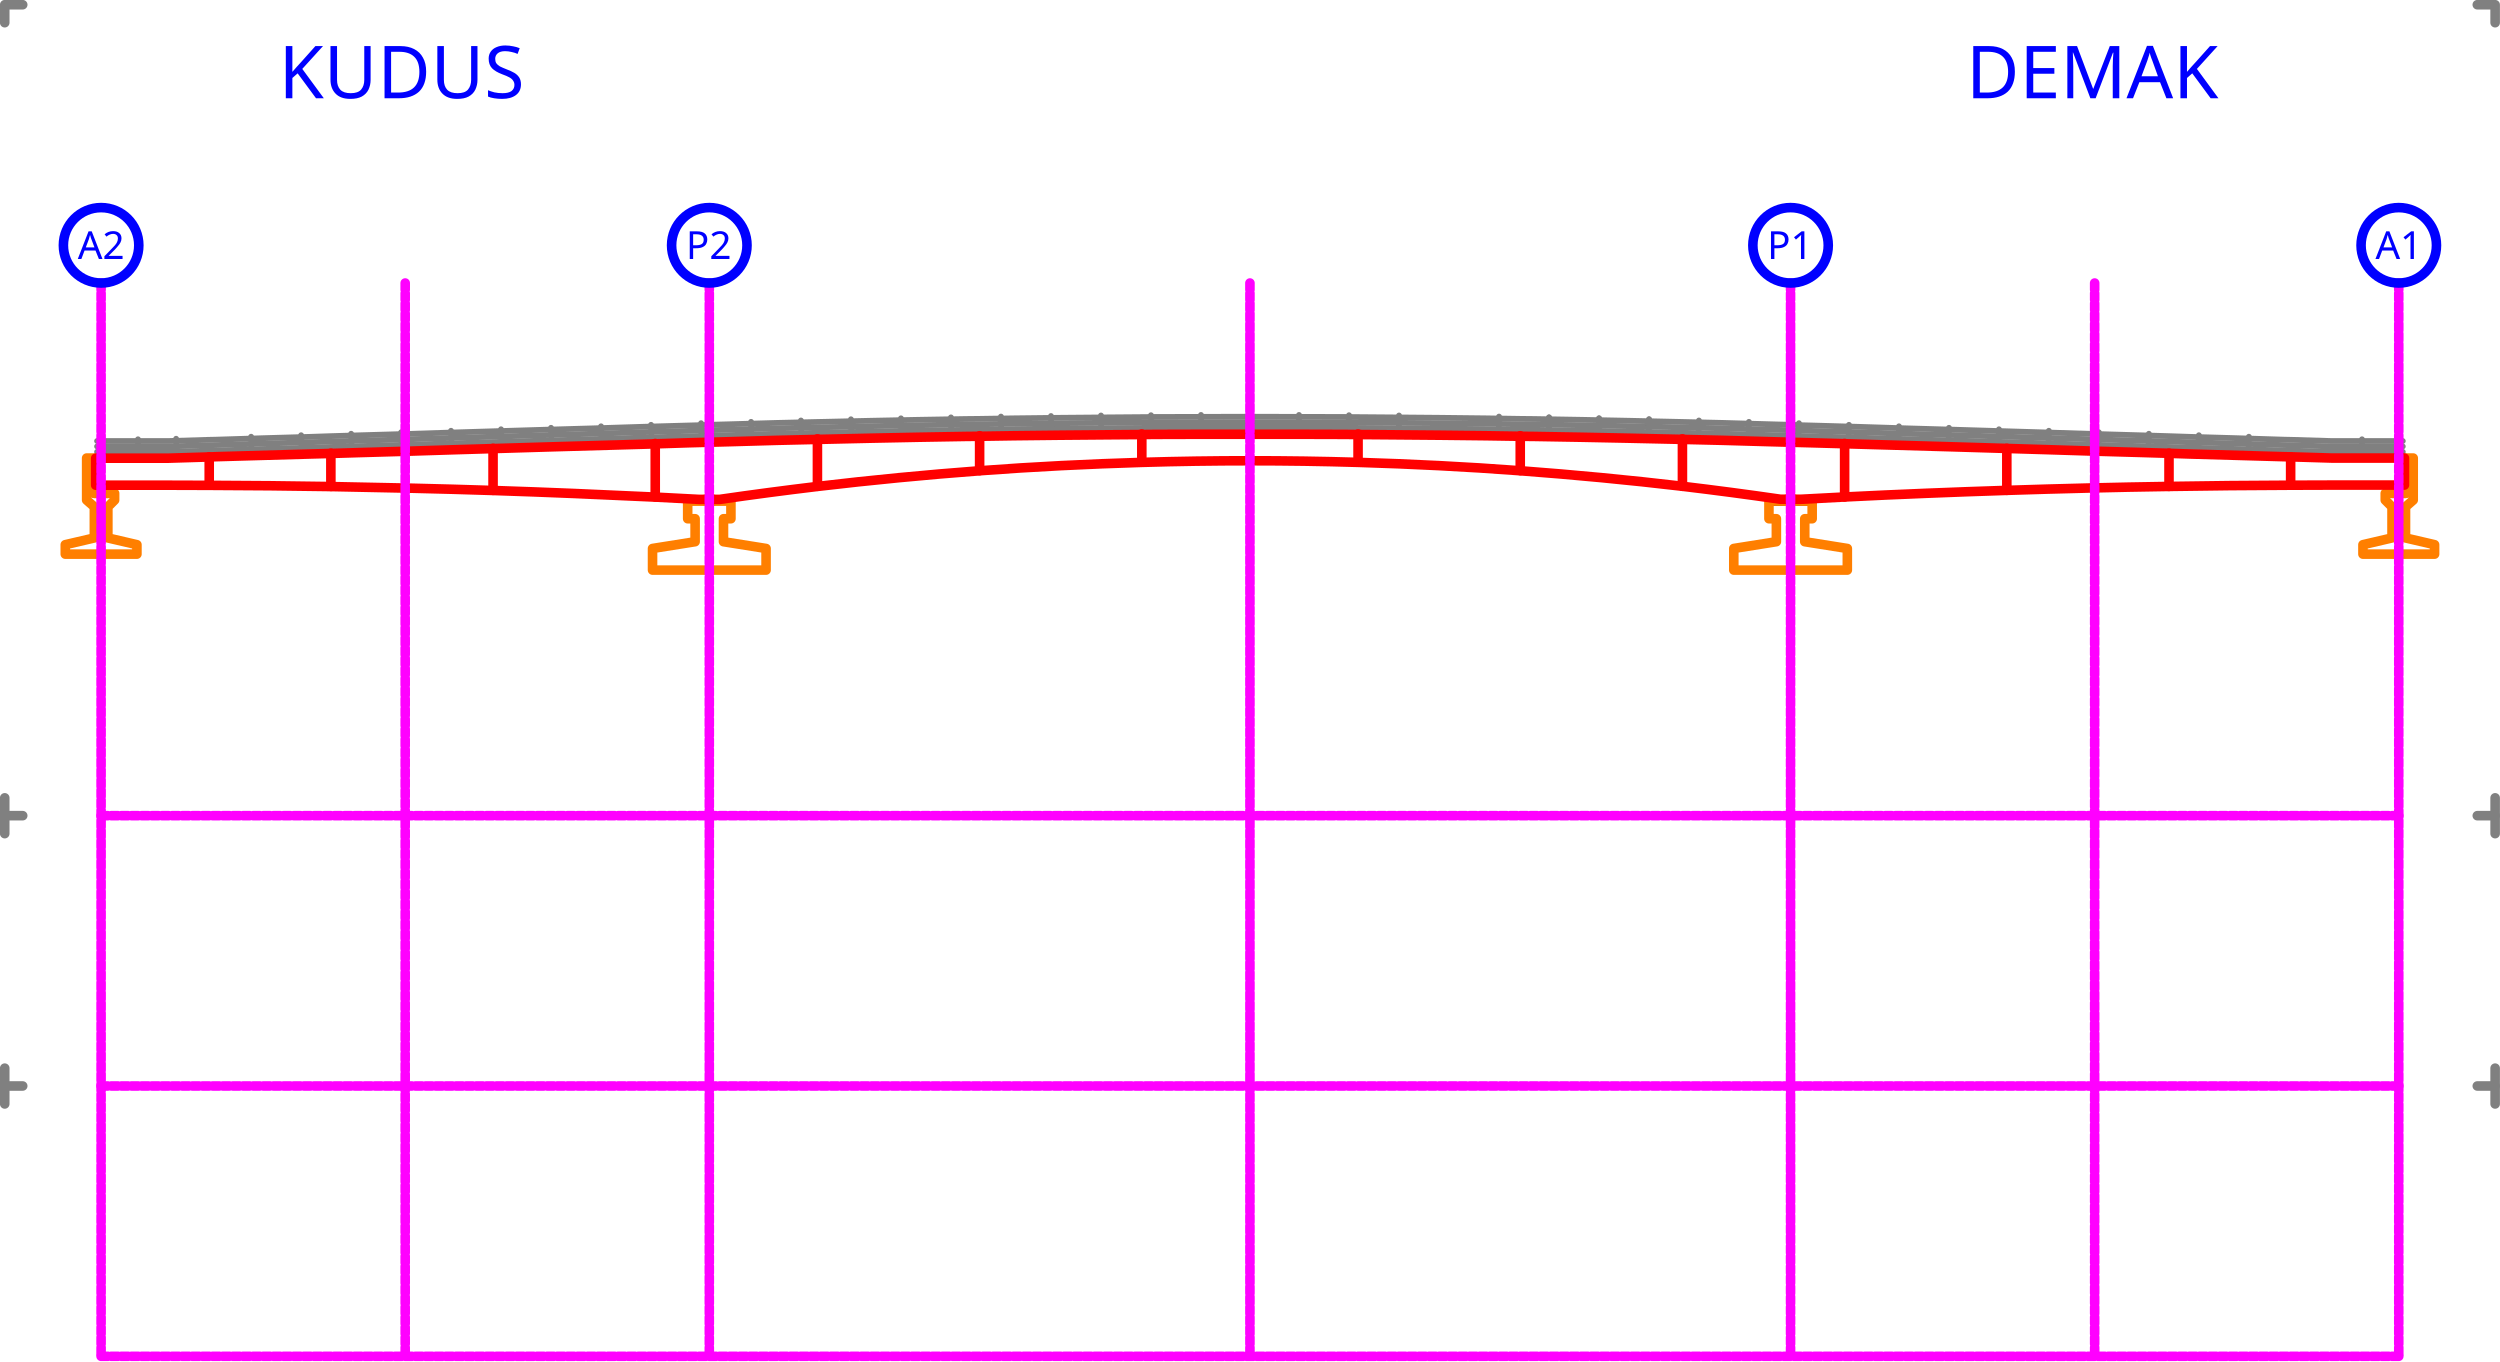
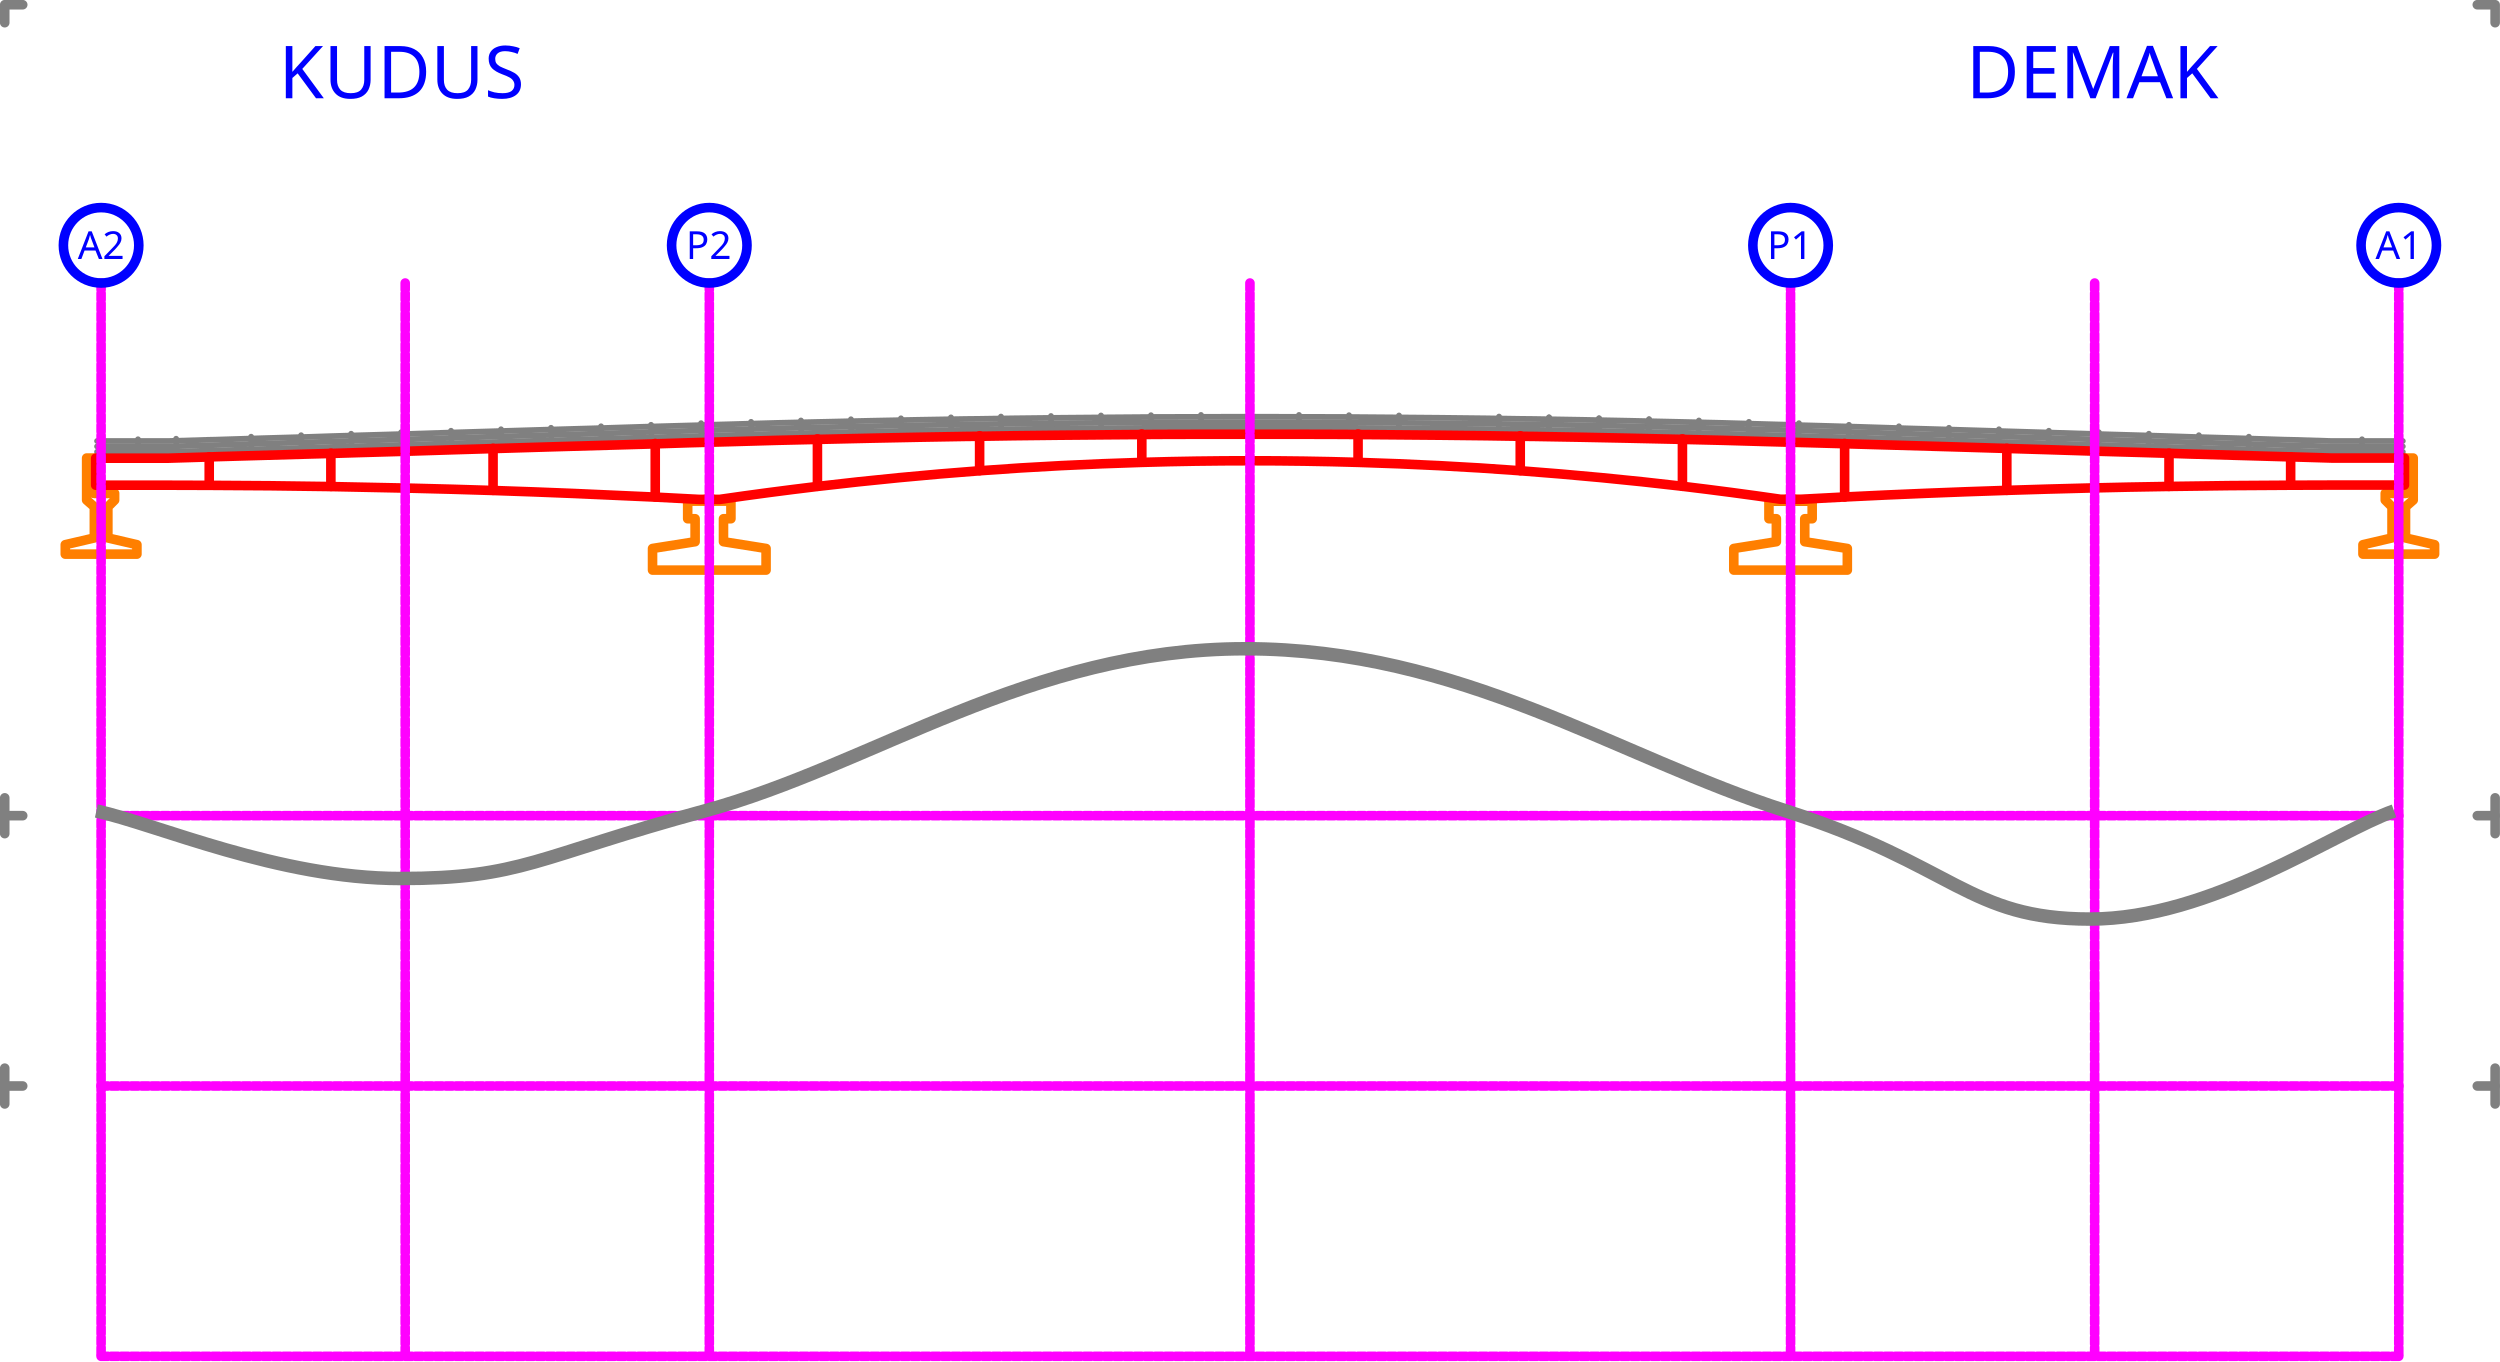
<svg xmlns="http://www.w3.org/2000/svg" version="1.1" x="0px" y="0px" viewBox="0 0 184.97 100.71" enable-background="new 0 0 184.97 100.71" xml:space="preserve">
  <g id="rail">
    <g id="LWPOLYLINE">
      <polyline fill="none" stroke="#808080" stroke-width="0.425" stroke-linecap="round" stroke-linejoin="round" stroke-miterlimit="10" points="    7.18,33.43 12.47,33.43 15.46,33.34 15.96,33.33 19.46,33.22 22.96,33.12 24.46,33.07 26.46,33.01 29.96,32.91 33.46,32.8     36.46,32.71 40.46,32.59 43.96,32.49 47.46,32.38 48.46,32.35 50.96,32.28 51.71,32.26 52.46,32.23 53.21,32.21 53.96,32.19     57.47,32.09 60.47,32.02 60.97,32.01 64.47,31.93 67.97,31.86 71.47,31.8 72.47,31.79 74.97,31.75 78.48,31.71 81.98,31.68     84.47,31.66 85.48,31.65 88.98,31.64 92.48,31.63 95.99,31.64 99.49,31.65 100.48,31.66 102.99,31.68 106.49,31.71 109.99,31.75     112.49,31.79 113.5,31.8 117,31.86 120.5,31.93 124.51,32.02 127.5,32.09 131,32.19 131.75,32.21 132.51,32.23 133.25,32.26     134.01,32.28 136.5,32.35 137.51,32.38 141.01,32.49 144.51,32.59 148.5,32.71 151.51,32.8 155.01,32.91 158.51,33.01     160.5,33.07 162.01,33.12 165.51,33.22 169.01,33.33 169.5,33.34 172.49,33.43 177.78,33.43   " />
    </g>
    <g id="LWPOLYLINE_1_">
      <polyline fill="none" stroke="#808080" stroke-width="0.425" stroke-linecap="round" stroke-linejoin="round" stroke-miterlimit="10" points="    7.18,33.03 12.47,33.03 15.45,32.94 15.95,32.93 19.45,32.82 22.95,32.72 24.45,32.67 26.45,32.61 29.95,32.51 33.45,32.4     36.45,32.31 40.45,32.19 43.95,32.09 47.45,31.98 48.45,31.95 50.95,31.88 51.7,31.86 52.45,31.83 53.2,31.81 53.95,31.79     57.46,31.69 60.46,31.62 60.96,31.61 64.46,31.53 67.96,31.46 71.47,31.4 72.46,31.39 74.97,31.35 78.47,31.31 81.98,31.28     84.47,31.26 85.48,31.25 88.98,31.24 92.48,31.23 95.99,31.24 99.49,31.25 100.49,31.26 102.99,31.28 106.5,31.31 110,31.35     112.5,31.39 113.5,31.4 117,31.46 120.51,31.53 124.52,31.62 127.51,31.69 131.02,31.79 131.76,31.81 132.52,31.83 133.26,31.86     134.02,31.88 136.51,31.95 137.52,31.98 141.02,32.09 144.52,32.19 148.51,32.31 151.52,32.4 155.02,32.51 158.52,32.61     160.51,32.67 162.02,32.72 165.52,32.82 169.02,32.93 169.51,32.94 172.5,33.03 177.78,33.03   " />
    </g>
    <g id="LWPOLYLINE_2_">
      <polyline fill="none" stroke="#808080" stroke-width="0.425" stroke-linecap="round" stroke-linejoin="round" stroke-miterlimit="10" points="    7.18,32.63 12.46,32.63 15.43,32.54 15.94,32.53 19.44,32.42 22.94,32.32 24.43,32.27 26.44,32.21 29.94,32.11 33.44,32     36.43,31.91 40.44,31.79 43.94,31.69 47.44,31.58 48.43,31.55 50.94,31.48 51.68,31.46 52.44,31.43 53.19,31.41 53.94,31.39     57.44,31.29 60.45,31.22 60.95,31.21 64.45,31.13 67.96,31.06 71.46,31 72.46,30.99 74.96,30.95 78.47,30.91 81.97,30.88     84.47,30.86 85.48,30.85 88.98,30.84 92.48,30.83 95.99,30.84 99.49,30.85 100.49,30.86 103,30.88 106.5,30.91 110,30.95     112.5,30.99 113.51,31 117.01,31.06 120.52,31.13 124.53,31.22 127.52,31.29 131.03,31.39 131.77,31.41 132.53,31.43     133.27,31.46 134.03,31.48 136.52,31.55 137.53,31.58 141.03,31.69 144.53,31.79 148.52,31.91 151.53,32 155.03,32.11     158.53,32.21 160.52,32.27 162.03,32.32 165.53,32.42 169.03,32.53 169.52,32.54 172.51,32.63 177.78,32.63   " />
    </g>
    <g id="LINE_15_">
      <line fill="none" stroke="#808080" stroke-width="0.425" stroke-linecap="round" stroke-linejoin="round" stroke-miterlimit="10" x1="7.42" y1="32.5" x2="7.42" y2="33.89" />
    </g>
    <g id="LINE_16_">
      <line fill="none" stroke="#808080" stroke-width="0.425" stroke-linecap="round" stroke-linejoin="round" stroke-miterlimit="10" x1="10.21" y1="32.5" x2="10.21" y2="33.89" />
    </g>
    <g id="LINE_17_">
      <line fill="none" stroke="#808080" stroke-width="0.425" stroke-linecap="round" stroke-linejoin="round" stroke-miterlimit="10" x1="13.03" y1="32.46" x2="13.08" y2="33.87" />
    </g>
    <g id="LINE_18_">
      <line fill="none" stroke="#808080" stroke-width="0.425" stroke-linecap="round" stroke-linejoin="round" stroke-miterlimit="10" x1="18.58" y1="32.31" x2="18.62" y2="33.7" />
    </g>
    <g id="LINE_19_">
      <line fill="none" stroke="#808080" stroke-width="0.425" stroke-linecap="round" stroke-linejoin="round" stroke-miterlimit="10" x1="22.28" y1="32.2" x2="22.32" y2="33.59" />
    </g>
    <g id="LINE_20_">
      <line fill="none" stroke="#808080" stroke-width="0.425" stroke-linecap="round" stroke-linejoin="round" stroke-miterlimit="10" x1="25.98" y1="32.09" x2="26.02" y2="33.48" />
    </g>
    <g id="LINE_21_">
      <line fill="none" stroke="#808080" stroke-width="0.425" stroke-linecap="round" stroke-linejoin="round" stroke-miterlimit="10" x1="29.68" y1="31.98" x2="29.72" y2="33.37" />
    </g>
    <g id="LINE_22_">
      <line fill="none" stroke="#808080" stroke-width="0.425" stroke-linecap="round" stroke-linejoin="round" stroke-miterlimit="10" x1="33.37" y1="31.87" x2="33.42" y2="33.26" />
    </g>
    <g id="LINE_23_">
      <line fill="none" stroke="#808080" stroke-width="0.425" stroke-linecap="round" stroke-linejoin="round" stroke-miterlimit="10" x1="37.07" y1="31.76" x2="37.11" y2="33.15" />
    </g>
    <g id="LINE_24_">
      <line fill="none" stroke="#808080" stroke-width="0.425" stroke-linecap="round" stroke-linejoin="round" stroke-miterlimit="10" x1="40.77" y1="31.65" x2="40.81" y2="33.04" />
    </g>
    <g id="LINE_25_">
      <line fill="none" stroke="#808080" stroke-width="0.425" stroke-linecap="round" stroke-linejoin="round" stroke-miterlimit="10" x1="44.47" y1="31.54" x2="44.51" y2="32.93" />
    </g>
    <g id="LINE_26_">
      <line fill="none" stroke="#808080" stroke-width="0.425" stroke-linecap="round" stroke-linejoin="round" stroke-miterlimit="10" x1="48.17" y1="31.43" x2="48.21" y2="32.82" />
    </g>
    <g id="LINE_27_">
      <line fill="none" stroke="#808080" stroke-width="0.425" stroke-linecap="round" stroke-linejoin="round" stroke-miterlimit="10" x1="51.87" y1="31.31" x2="51.91" y2="32.71" />
    </g>
    <g id="LINE_28_">
      <line fill="none" stroke="#808080" stroke-width="0.425" stroke-linecap="round" stroke-linejoin="round" stroke-miterlimit="10" x1="55.57" y1="31.21" x2="55.6" y2="32.6" />
    </g>
    <g id="LINE_29_">
      <line fill="none" stroke="#808080" stroke-width="0.425" stroke-linecap="round" stroke-linejoin="round" stroke-miterlimit="10" x1="59.26" y1="31.11" x2="59.3" y2="32.5" />
    </g>
    <g id="LINE_30_">
      <line fill="none" stroke="#808080" stroke-width="0.425" stroke-linecap="round" stroke-linejoin="round" stroke-miterlimit="10" x1="62.96" y1="31.02" x2="62.99" y2="32.42" />
    </g>
    <g id="LINE_31_">
      <line fill="none" stroke="#808080" stroke-width="0.425" stroke-linecap="round" stroke-linejoin="round" stroke-miterlimit="10" x1="66.66" y1="30.95" x2="66.69" y2="32.34" />
    </g>
    <g id="LINE_32_">
      <line fill="none" stroke="#808080" stroke-width="0.425" stroke-linecap="round" stroke-linejoin="round" stroke-miterlimit="10" x1="70.36" y1="30.88" x2="70.39" y2="32.27" />
    </g>
    <g id="LINE_33_">
      <line fill="none" stroke="#808080" stroke-width="0.425" stroke-linecap="round" stroke-linejoin="round" stroke-miterlimit="10" x1="74.06" y1="30.82" x2="74.08" y2="32.22" />
    </g>
    <g id="LINE_34_">
      <line fill="none" stroke="#808080" stroke-width="0.425" stroke-linecap="round" stroke-linejoin="round" stroke-miterlimit="10" x1="77.76" y1="30.78" x2="77.78" y2="32.17" />
    </g>
    <g id="LINE_35_">
      <line fill="none" stroke="#808080" stroke-width="0.425" stroke-linecap="round" stroke-linejoin="round" stroke-miterlimit="10" x1="81.46" y1="30.74" x2="81.47" y2="32.13" />
    </g>
    <g id="LINE_36_">
      <line fill="none" stroke="#808080" stroke-width="0.425" stroke-linecap="round" stroke-linejoin="round" stroke-miterlimit="10" x1="85.16" y1="30.72" x2="85.17" y2="32.11" />
    </g>
    <g id="LINE_37_">
      <line fill="none" stroke="#808080" stroke-width="0.425" stroke-linecap="round" stroke-linejoin="round" stroke-miterlimit="10" x1="88.86" y1="30.7" x2="88.87" y2="32.09" />
    </g>
    <g id="LINE_38_">
      <line fill="none" stroke="#808080" stroke-width="0.425" stroke-linecap="round" stroke-linejoin="round" stroke-miterlimit="10" x1="92.48" y1="30.7" x2="92.48" y2="32.09" />
    </g>
    <g id="LINE_39_">
      <line fill="none" stroke="#808080" stroke-width="0.425" stroke-linecap="round" stroke-linejoin="round" stroke-miterlimit="10" x1="177.55" y1="32.5" x2="177.55" y2="33.89" />
    </g>
    <g id="LINE_40_">
      <line fill="none" stroke="#808080" stroke-width="0.425" stroke-linecap="round" stroke-linejoin="round" stroke-miterlimit="10" x1="174.76" y1="32.5" x2="174.76" y2="33.89" />
    </g>
    <g id="LINE_41_">
      <line fill="none" stroke="#808080" stroke-width="0.425" stroke-linecap="round" stroke-linejoin="round" stroke-miterlimit="10" x1="166.39" y1="32.31" x2="166.35" y2="33.7" />
    </g>
    <g id="LINE_42_">
      <line fill="none" stroke="#808080" stroke-width="0.425" stroke-linecap="round" stroke-linejoin="round" stroke-miterlimit="10" x1="162.69" y1="32.2" x2="162.65" y2="33.59" />
    </g>
    <g id="LINE_43_">
      <line fill="none" stroke="#808080" stroke-width="0.425" stroke-linecap="round" stroke-linejoin="round" stroke-miterlimit="10" x1="158.99" y1="32.09" x2="158.95" y2="33.48" />
    </g>
    <g id="LINE_44_">
      <line fill="none" stroke="#808080" stroke-width="0.425" stroke-linecap="round" stroke-linejoin="round" stroke-miterlimit="10" x1="155.29" y1="31.98" x2="155.25" y2="33.37" />
    </g>
    <g id="LINE_45_">
      <line fill="none" stroke="#808080" stroke-width="0.425" stroke-linecap="round" stroke-linejoin="round" stroke-miterlimit="10" x1="151.59" y1="31.87" x2="151.55" y2="33.26" />
    </g>
    <g id="LINE_46_">
      <line fill="none" stroke="#808080" stroke-width="0.425" stroke-linecap="round" stroke-linejoin="round" stroke-miterlimit="10" x1="147.9" y1="31.76" x2="147.85" y2="33.15" />
    </g>
    <g id="LINE_47_">
      <line fill="none" stroke="#808080" stroke-width="0.425" stroke-linecap="round" stroke-linejoin="round" stroke-miterlimit="10" x1="144.2" y1="31.65" x2="144.16" y2="33.04" />
    </g>
    <g id="LINE_48_">
      <line fill="none" stroke="#808080" stroke-width="0.425" stroke-linecap="round" stroke-linejoin="round" stroke-miterlimit="10" x1="140.5" y1="31.54" x2="140.46" y2="32.93" />
    </g>
    <g id="LINE_49_">
      <line fill="none" stroke="#808080" stroke-width="0.425" stroke-linecap="round" stroke-linejoin="round" stroke-miterlimit="10" x1="136.8" y1="31.43" x2="136.76" y2="32.82" />
    </g>
    <g id="LINE_50_">
      <line fill="none" stroke="#808080" stroke-width="0.425" stroke-linecap="round" stroke-linejoin="round" stroke-miterlimit="10" x1="133.1" y1="31.31" x2="133.06" y2="32.71" />
    </g>
    <g id="LINE_51_">
      <line fill="none" stroke="#808080" stroke-width="0.425" stroke-linecap="round" stroke-linejoin="round" stroke-miterlimit="10" x1="129.4" y1="31.21" x2="129.37" y2="32.6" />
    </g>
    <g id="LINE_52_">
      <line fill="none" stroke="#808080" stroke-width="0.425" stroke-linecap="round" stroke-linejoin="round" stroke-miterlimit="10" x1="125.7" y1="31.11" x2="125.67" y2="32.5" />
    </g>
    <g id="LINE_53_">
      <line fill="none" stroke="#808080" stroke-width="0.425" stroke-linecap="round" stroke-linejoin="round" stroke-miterlimit="10" x1="122.01" y1="31.02" x2="121.97" y2="32.42" />
    </g>
    <g id="LINE_54_">
      <line fill="none" stroke="#808080" stroke-width="0.425" stroke-linecap="round" stroke-linejoin="round" stroke-miterlimit="10" x1="118.31" y1="30.95" x2="118.28" y2="32.34" />
    </g>
    <g id="LINE_55_">
      <line fill="none" stroke="#808080" stroke-width="0.425" stroke-linecap="round" stroke-linejoin="round" stroke-miterlimit="10" x1="114.61" y1="30.88" x2="114.58" y2="32.27" />
    </g>
    <g id="LINE_56_">
      <line fill="none" stroke="#808080" stroke-width="0.425" stroke-linecap="round" stroke-linejoin="round" stroke-miterlimit="10" x1="122.01" y1="31.02" x2="121.97" y2="32.42" />
    </g>
    <g id="LINE_57_">
      <line fill="none" stroke="#808080" stroke-width="0.425" stroke-linecap="round" stroke-linejoin="round" stroke-miterlimit="10" x1="118.31" y1="30.95" x2="118.28" y2="32.34" />
    </g>
    <g id="LINE_58_">
      <line fill="none" stroke="#808080" stroke-width="0.425" stroke-linecap="round" stroke-linejoin="round" stroke-miterlimit="10" x1="114.61" y1="30.88" x2="114.58" y2="32.27" />
    </g>
    <g id="LINE_59_">
      <line fill="none" stroke="#808080" stroke-width="0.425" stroke-linecap="round" stroke-linejoin="round" stroke-miterlimit="10" x1="110.91" y1="30.82" x2="110.89" y2="32.22" />
    </g>
    <g id="LINE_60_">
      <line fill="none" stroke="#808080" stroke-width="0.425" stroke-linecap="round" stroke-linejoin="round" stroke-miterlimit="10" x1="103.51" y1="30.74" x2="103.5" y2="32.13" />
    </g>
    <g id="LINE_61_">
      <line fill="none" stroke="#808080" stroke-width="0.425" stroke-linecap="round" stroke-linejoin="round" stroke-miterlimit="10" x1="99.81" y1="30.72" x2="99.8" y2="32.11" />
    </g>
    <g id="LINE_62_">
      <line fill="none" stroke="#808080" stroke-width="0.425" stroke-linecap="round" stroke-linejoin="round" stroke-miterlimit="10" x1="96.11" y1="30.7" x2="96.1" y2="32.09" />
    </g>
  </g>
  <g id="tumpuan">
    <g id="LINE">
      <line fill="none" stroke="#000000" stroke-width="0.709" stroke-linecap="round" stroke-linejoin="round" stroke-miterlimit="10" x1="133.81" y1="37.08" x2="131.16" y2="37.08" />
    </g>
    <g id="LWPOLYLINE_4_">
      <polygon fill="none" stroke="#FF7F00" stroke-width="0.709" stroke-linecap="round" stroke-linejoin="round" stroke-miterlimit="10" points="    10.13,40.3 10.13,41 4.83,41 4.83,40.3 6.98,39.8 6.98,37.5 6.41,37 6.41,33.89 6.96,33.89 6.96,36.5 8.48,36.5 8.48,37     7.98,37.5 7.98,39.8   " />
    </g>
    <g id="LWPOLYLINE_5_">
      <rect x="6.96" y="36" fill="none" stroke="#FF7F00" stroke-width="0.709" stroke-linecap="round" stroke-linejoin="round" stroke-miterlimit="10" width="1.03" height="0.5" />
    </g>
    <g id="LWPOLYLINE_6_">
      <rect x="177.31" y="35.89" fill="none" stroke="#FF7F00" stroke-width="0.709" stroke-linecap="round" stroke-linejoin="round" stroke-miterlimit="10" width="0.35" height="0.11" />
    </g>
    <g id="LWPOLYLINE_7_">
      <polygon fill="none" stroke="#FF7F00" stroke-width="0.709" stroke-linecap="round" stroke-linejoin="round" stroke-miterlimit="10" points="    174.83,40.3 174.83,41 180.13,41 180.13,40.3 177.98,39.8 177.98,37.5 178.55,37 178.55,33.89 178,33.89 178,36.5 176.48,36.5     176.48,37 176.98,37.5 176.98,39.8   " />
    </g>
    <g id="LWPOLYLINE_8_">
      <rect x="176.97" y="36" fill="none" stroke="#FF7F00" stroke-width="0.709" stroke-linecap="round" stroke-linejoin="round" stroke-miterlimit="10" width="1.03" height="0.5" />
    </g>
    <g id="LWPOLYLINE_9_">
      <polygon fill="none" stroke="#FF7F00" stroke-width="0.709" stroke-linecap="round" stroke-linejoin="round" stroke-miterlimit="10" points="    56.68,42.18 48.28,42.18 48.28,40.58 51.43,40.08 51.43,38.38 50.88,38.38 50.88,37.08 52.48,37.08 54.08,37.08 54.08,38.38     53.53,38.38 53.53,40.08 56.68,40.58   " />
    </g>
    <g id="LWPOLYLINE_10_">
      <polygon fill="none" stroke="#FF7F00" stroke-width="0.709" stroke-linecap="round" stroke-linejoin="round" stroke-miterlimit="10" points="    134.08,37.08 132.48,37.08 130.88,37.08 130.88,38.38 131.43,38.38 131.43,40.08 128.28,40.58 128.28,42.18 136.68,42.18     136.68,40.58 133.53,40.08 133.53,38.38 134.08,38.38   " />
    </g>
    <g id="LWPOLYLINE_11_">
      <rect x="132.18" y="36.94" fill="none" stroke="#FF7F00" stroke-width="0.709" stroke-linecap="round" stroke-linejoin="round" stroke-miterlimit="10" width="0.6" height="0.14" />
    </g>
    <g id="LWPOLYLINE_12_">
      <rect x="7.31" y="35.89" fill="none" stroke="#FF7F00" stroke-width="0.709" stroke-linecap="round" stroke-linejoin="round" stroke-miterlimit="10" width="0.35" height="0.11" />
    </g>
    <g id="LWPOLYLINE_13_">
      <rect x="52.18" y="36.94" fill="none" stroke="#FF7F00" stroke-width="0.709" stroke-linecap="round" stroke-linejoin="round" stroke-miterlimit="10" width="0.6" height="0.14" />
    </g>
  </g>
  <g id="girder">
    <g id="LINE_1_">
      <line fill="none" stroke="#FF0000" stroke-width="0.709" stroke-linecap="round" stroke-linejoin="round" stroke-miterlimit="10" x1="15.48" y1="33.8" x2="15.48" y2="35.89" />
    </g>
    <g id="LINE_2_">
      <line fill="none" stroke="#FF0000" stroke-width="0.709" stroke-linecap="round" stroke-linejoin="round" stroke-miterlimit="10" x1="24.48" y1="33.53" x2="24.48" y2="35.99" />
    </g>
    <g id="LINE_3_">
      <line fill="none" stroke="#FF0000" stroke-width="0.709" stroke-linecap="round" stroke-linejoin="round" stroke-miterlimit="10" x1="36.48" y1="33.17" x2="36.48" y2="36.28" />
    </g>
    <g id="LINE_4_">
      <line fill="none" stroke="#FF0000" stroke-width="0.709" stroke-linecap="round" stroke-linejoin="round" stroke-miterlimit="10" x1="48.48" y1="32.81" x2="48.48" y2="36.77" />
    </g>
    <g id="LINE_5_">
      <line fill="none" stroke="#FF0000" stroke-width="0.709" stroke-linecap="round" stroke-linejoin="round" stroke-miterlimit="10" x1="60.48" y1="32.47" x2="60.48" y2="35.98" />
    </g>
    <g id="LINE_6_">
      <line fill="none" stroke="#FF0000" stroke-width="0.709" stroke-linecap="round" stroke-linejoin="round" stroke-miterlimit="10" x1="72.48" y1="32.24" x2="72.48" y2="34.82" />
    </g>
    <g id="LINE_7_">
      <line fill="none" stroke="#FF0000" stroke-width="0.709" stroke-linecap="round" stroke-linejoin="round" stroke-miterlimit="10" x1="84.48" y1="32.11" x2="84.48" y2="34.2" />
    </g>
    <g id="LINE_8_">
      <line fill="none" stroke="#FF0000" stroke-width="0.709" stroke-linecap="round" stroke-linejoin="round" stroke-miterlimit="10" x1="100.48" y1="32.11" x2="100.48" y2="34.2" />
    </g>
    <g id="LINE_9_">
      <line fill="none" stroke="#FF0000" stroke-width="0.709" stroke-linecap="round" stroke-linejoin="round" stroke-miterlimit="10" x1="112.48" y1="32.24" x2="112.48" y2="34.82" />
    </g>
    <g id="LINE_10_">
      <line fill="none" stroke="#FF0000" stroke-width="0.709" stroke-linecap="round" stroke-linejoin="round" stroke-miterlimit="10" x1="124.48" y1="32.47" x2="124.48" y2="35.98" />
    </g>
    <g id="LINE_11_">
      <line fill="none" stroke="#FF0000" stroke-width="0.709" stroke-linecap="round" stroke-linejoin="round" stroke-miterlimit="10" x1="136.48" y1="32.81" x2="136.48" y2="36.77" />
    </g>
    <g id="LINE_12_">
      <line fill="none" stroke="#FF0000" stroke-width="0.709" stroke-linecap="round" stroke-linejoin="round" stroke-miterlimit="10" x1="148.48" y1="33.17" x2="148.48" y2="36.28" />
    </g>
    <g id="LINE_13_">
      <line fill="none" stroke="#FF0000" stroke-width="0.709" stroke-linecap="round" stroke-linejoin="round" stroke-miterlimit="10" x1="160.48" y1="33.53" x2="160.48" y2="35.99" />
    </g>
    <g id="LINE_14_">
      <line fill="none" stroke="#FF0000" stroke-width="0.709" stroke-linecap="round" stroke-linejoin="round" stroke-miterlimit="10" x1="169.48" y1="33.8" x2="169.48" y2="35.89" />
    </g>
    <g id="LWPOLYLINE_3_">
      <path fill="none" stroke="#FF0000" stroke-width="0.709" stroke-linecap="round" stroke-linejoin="round" stroke-miterlimit="10" d="    M177.89,33.89h-5.4l-3-0.09l-0.5-0.01l-3.5-0.1l-3.5-0.1l-1.5-0.05l-2-0.06l-3.5-0.1l-3.5-0.11l-3-0.09l-4-0.12l-3.5-0.1l-3.5-0.1    l-1-0.03l-2.5-0.07l-0.75-0.02l-0.75-0.02l-0.76-0.02l-0.75-0.02l-3.5-0.1l-2.99-0.07l-4.01-0.09l-3.5-0.07l-3.5-0.06l-1-0.01    l-2.5-0.04l-3.5-0.04l-3.5-0.03l-2.5-0.02l-1-0.01l-3.5-0.01l-3.5,0l-3.5,0l-3.5,0.01l-1,0.01l-2.5,0.02l-3.5,0.03l-3.5,0.04    l-2.5,0.04l-1,0.01l-3.5,0.06l-3.5,0.07l-3.5,0.08l-0.49,0.01l-3.01,0.07l-3.5,0.1l-0.76,0.02l-0.75,0.02l-0.76,0.02l-0.74,0.02    l-2.51,0.08l-0.99,0.03l-3.5,0.1l-3.5,0.1l-4.01,0.12l-2.99,0.09l-3.5,0.11l-3.5,0.1l-2,0.06l-1.5,0.04l-3.5,0.1l-3.5,0.1    l-0.51,0.02l-2.99,0.09H7.08v2h5.41c1,0,2,0,3,0.01c3,0.01,6,0.04,9,0.09c4,0.07,8,0.16,12,0.29c4,0.13,8,0.3,12,0.49    c1.08,0.05,2.17,0.11,3.25,0.17h1.5c2.41-0.35,4.83-0.67,7.25-0.96c3.99-0.47,7.99-0.86,12-1.16c3.99-0.3,8-0.5,12-0.62    c2.67-0.08,5.33-0.12,8-0.12c2.67,0,5.33,0.04,8,0.12c4,0.12,8.01,0.32,12,0.62c4.01,0.3,8.01,0.68,12,1.15    c2.42,0.29,4.84,0.61,7.25,0.96h1.5c1.08-0.06,2.17-0.11,3.25-0.17c4-0.2,8-0.36,12-0.49c4-0.13,8-0.23,12-0.29    c3-0.05,6-0.08,9-0.09c1,0,2-0.01,3-0.01h5.41V33.89z" />
    </g>
  </g>
  <g id="construction_x5F_line">
    <g id="LINE_63_">
      <line fill="none" stroke="#FF00FF" stroke-width="0.709" stroke-linecap="round" stroke-linejoin="round" stroke-miterlimit="10" stroke-dasharray="0.5,0.25" x1="52.48" y1="20.94" x2="52.48" y2="100.35" />
    </g>
    <g id="LINE_64_">
      <line fill="none" stroke="#FF00FF" stroke-width="0.709" stroke-linecap="round" stroke-linejoin="round" stroke-miterlimit="10" stroke-dasharray="0.5,0.25" x1="132.48" y1="20.94" x2="132.48" y2="100.35" />
    </g>
    <g id="LINE_65_">
      <line fill="none" stroke="#FF00FF" stroke-width="0.709" stroke-linecap="round" stroke-linejoin="round" stroke-miterlimit="10" stroke-dasharray="0.5,0.25" x1="177.48" y1="20.94" x2="177.48" y2="100.35" />
    </g>
    <g id="LINE_66_">
      <line fill="none" stroke="#FF00FF" stroke-width="0.709" stroke-linecap="round" stroke-linejoin="round" stroke-miterlimit="10" stroke-dasharray="0.5,0.25" x1="7.48" y1="20.94" x2="7.48" y2="100.35" />
    </g>
    <g id="LINE_67_">
      <line fill="none" stroke="#FF00FF" stroke-width="0.709" stroke-linecap="round" stroke-linejoin="round" stroke-miterlimit="10" stroke-dasharray="0.5,0.25" x1="7.48" y1="60.35" x2="177.48" y2="60.35" />
    </g>
    <g id="LINE_68_">
      <line fill="none" stroke="#FF00FF" stroke-width="0.709" stroke-linecap="round" stroke-linejoin="round" stroke-miterlimit="10" stroke-dasharray="0.5,0.25" x1="29.98" y1="20.94" x2="29.98" y2="100.35" />
    </g>
    <g id="LINE_69_">
      <line fill="none" stroke="#FF00FF" stroke-width="0.709" stroke-linecap="round" stroke-linejoin="round" stroke-miterlimit="10" stroke-dasharray="0.5,0.25" x1="92.48" y1="20.94" x2="92.48" y2="100.35" />
    </g>
    <g id="LINE_70_">
      <line fill="none" stroke="#FF00FF" stroke-width="0.709" stroke-linecap="round" stroke-linejoin="round" stroke-miterlimit="10" stroke-dasharray="0.5,0.25" x1="154.98" y1="20.94" x2="154.98" y2="100.35" />
    </g>
    <g id="LINE_75_">
      <line fill="none" stroke="#FF00FF" stroke-width="0.709" stroke-linecap="round" stroke-linejoin="round" stroke-miterlimit="10" stroke-dasharray="0.5,0.25" x1="7.48" y1="80.35" x2="177.48" y2="80.35" />
    </g>
    <g id="LINE_80_">
      <line fill="none" stroke="#FF00FF" stroke-width="0.709" stroke-linecap="round" stroke-linejoin="round" stroke-miterlimit="10" stroke-dasharray="0.5,0.25" x1="7.48" y1="100.35" x2="177.48" y2="100.35" />
    </g>
  </g>
  <g id="annotation">
    <g id="CIRCLE">
      <path fill="none" stroke="#0000FF" stroke-width="0.709" stroke-linecap="round" stroke-linejoin="round" stroke-miterlimit="10" d="    M4.69,18.15c0-1.54,1.25-2.79,2.79-2.79s2.79,1.25,2.79,2.79s-1.25,2.79-2.79,2.79S4.69,19.69,4.69,18.15L4.69,18.15z" />
    </g>
    <g id="TEXT">
      <text transform="matrix(1 0 0 1 5.7545 19.1634)" fill="#0000FF" font-family="'ArialMT'" font-size="2.863px">A2</text>
    </g>
    <g id="CIRCLE_1_">
      <path fill="none" stroke="#0000FF" stroke-width="0.709" stroke-linecap="round" stroke-linejoin="round" stroke-miterlimit="10" d="    M49.69,18.15c0-1.54,1.25-2.79,2.79-2.79c1.54,0,2.79,1.25,2.79,2.79s-1.25,2.79-2.79,2.79C50.94,20.94,49.69,19.69,49.69,18.15    L49.69,18.15z" />
    </g>
    <g id="TEXT_1_">
      <text transform="matrix(1 0 0 1 50.7524 19.1634)" fill="#0000FF" font-family="'ArialMT'" font-size="2.863px">P2</text>
    </g>
    <g id="CIRCLE_2_">
      <path fill="none" stroke="#0000FF" stroke-width="0.709" stroke-linecap="round" stroke-linejoin="round" stroke-miterlimit="10" d="    M129.69,18.15c0-1.54,1.25-2.79,2.79-2.79c1.54,0,2.79,1.25,2.79,2.79s-1.25,2.79-2.79,2.79    C130.94,20.94,129.69,19.69,129.69,18.15L129.69,18.15z" />
    </g>
    <g id="TEXT_2_">
      <text transform="matrix(1 0 0 1 130.7524 19.1634)" fill="#0000FF" font-family="'ArialMT'" font-size="2.863px">P1</text>
    </g>
    <g id="CIRCLE_3_">
      <path fill="none" stroke="#0000FF" stroke-width="0.709" stroke-linecap="round" stroke-linejoin="round" stroke-miterlimit="10" d="    M174.69,18.15c0-1.54,1.25-2.79,2.79-2.79c1.54,0,2.79,1.25,2.79,2.79s-1.25,2.79-2.79,2.79    C175.94,20.94,174.69,19.69,174.69,18.15L174.69,18.15z" />
    </g>
    <g id="TEXT_3_">
      <text transform="matrix(1 0 0 1 175.7545 19.1634)" fill="#0000FF" font-family="'ArialMT'" font-size="2.863px">A1</text>
    </g>
    <g id="TEXT_4_">
      <text transform="matrix(1 0 0 1 20.6159 7.2701)" fill="#0000FF" font-family="'ArialMT'" font-size="5.412px">KUDUS</text>
    </g>
    <g id="TEXT_5_">
      <text transform="matrix(1 0 0 1 145.4669 7.2701)" fill="#0000FF" font-family="'ArialMT'" font-size="5.412px">DEMAK</text>
    </g>
  </g>
  <g id="marker">
    <g id="LINE_71_">
      <line fill="none" stroke="#808080" stroke-width="0.709" stroke-linecap="round" stroke-linejoin="round" stroke-miterlimit="10" x1="0.35" y1="60.35" x2="1.68" y2="60.35" />
    </g>
    <g id="LINE_72_">
      <line fill="none" stroke="#808080" stroke-width="0.709" stroke-linecap="round" stroke-linejoin="round" stroke-miterlimit="10" x1="0.35" y1="59.03" x2="0.35" y2="61.68" />
    </g>
    <g id="LWPOLYLINE_14_">
      <polyline fill="none" stroke="#808080" stroke-width="0.709" stroke-linecap="round" stroke-linejoin="round" stroke-miterlimit="10" points="    0.35,1.68 0.35,0.35 1.68,0.35   " />
    </g>
    <g id="LINE_73_">
      <line fill="none" stroke="#808080" stroke-width="0.709" stroke-linecap="round" stroke-linejoin="round" stroke-miterlimit="10" x1="0.35" y1="80.35" x2="1.68" y2="80.35" />
    </g>
    <g id="LINE_74_">
      <line fill="none" stroke="#808080" stroke-width="0.709" stroke-linecap="round" stroke-linejoin="round" stroke-miterlimit="10" x1="0.35" y1="79.03" x2="0.35" y2="81.68" />
    </g>
    <g id="LINE_76_">
      <line fill="none" stroke="#808080" stroke-width="0.709" stroke-linecap="round" stroke-linejoin="round" stroke-miterlimit="10" x1="184.61" y1="60.35" x2="183.29" y2="60.35" />
    </g>
    <g id="LINE_77_">
      <line fill="none" stroke="#808080" stroke-width="0.709" stroke-linecap="round" stroke-linejoin="round" stroke-miterlimit="10" x1="184.61" y1="59.03" x2="184.61" y2="61.68" />
    </g>
    <g id="LWPOLYLINE_15_">
      <polyline fill="none" stroke="#808080" stroke-width="0.709" stroke-linecap="round" stroke-linejoin="round" stroke-miterlimit="10" points="    184.61,1.68 184.61,0.35 183.29,0.35   " />
    </g>
    <g id="LINE_78_">
      <line fill="none" stroke="#808080" stroke-width="0.709" stroke-linecap="round" stroke-linejoin="round" stroke-miterlimit="10" x1="184.61" y1="80.35" x2="183.29" y2="80.35" />
    </g>
    <g id="LINE_79_">
      <line fill="none" stroke="#808080" stroke-width="0.709" stroke-linecap="round" stroke-linejoin="round" stroke-miterlimit="10" x1="184.61" y1="79.03" x2="184.61" y2="81.68" />
    </g>
  </g>
+   <path id="curve_dyn" d="M 7.13,60 C 11.63,61 20.63,65 29.63,65 C 38.63,65 39.63,63.4 52.13,60 C 64.63,56.6 76.13,48 92.13,48 C 108.13,48 119.63,56 132.13,60 C 144.63,64 145.63,68 154.63,68 C 163.63,68 172.63,61.6 177.13,60" fill="none" stroke="grey" />
+   <path id="dots" />
</svg>
